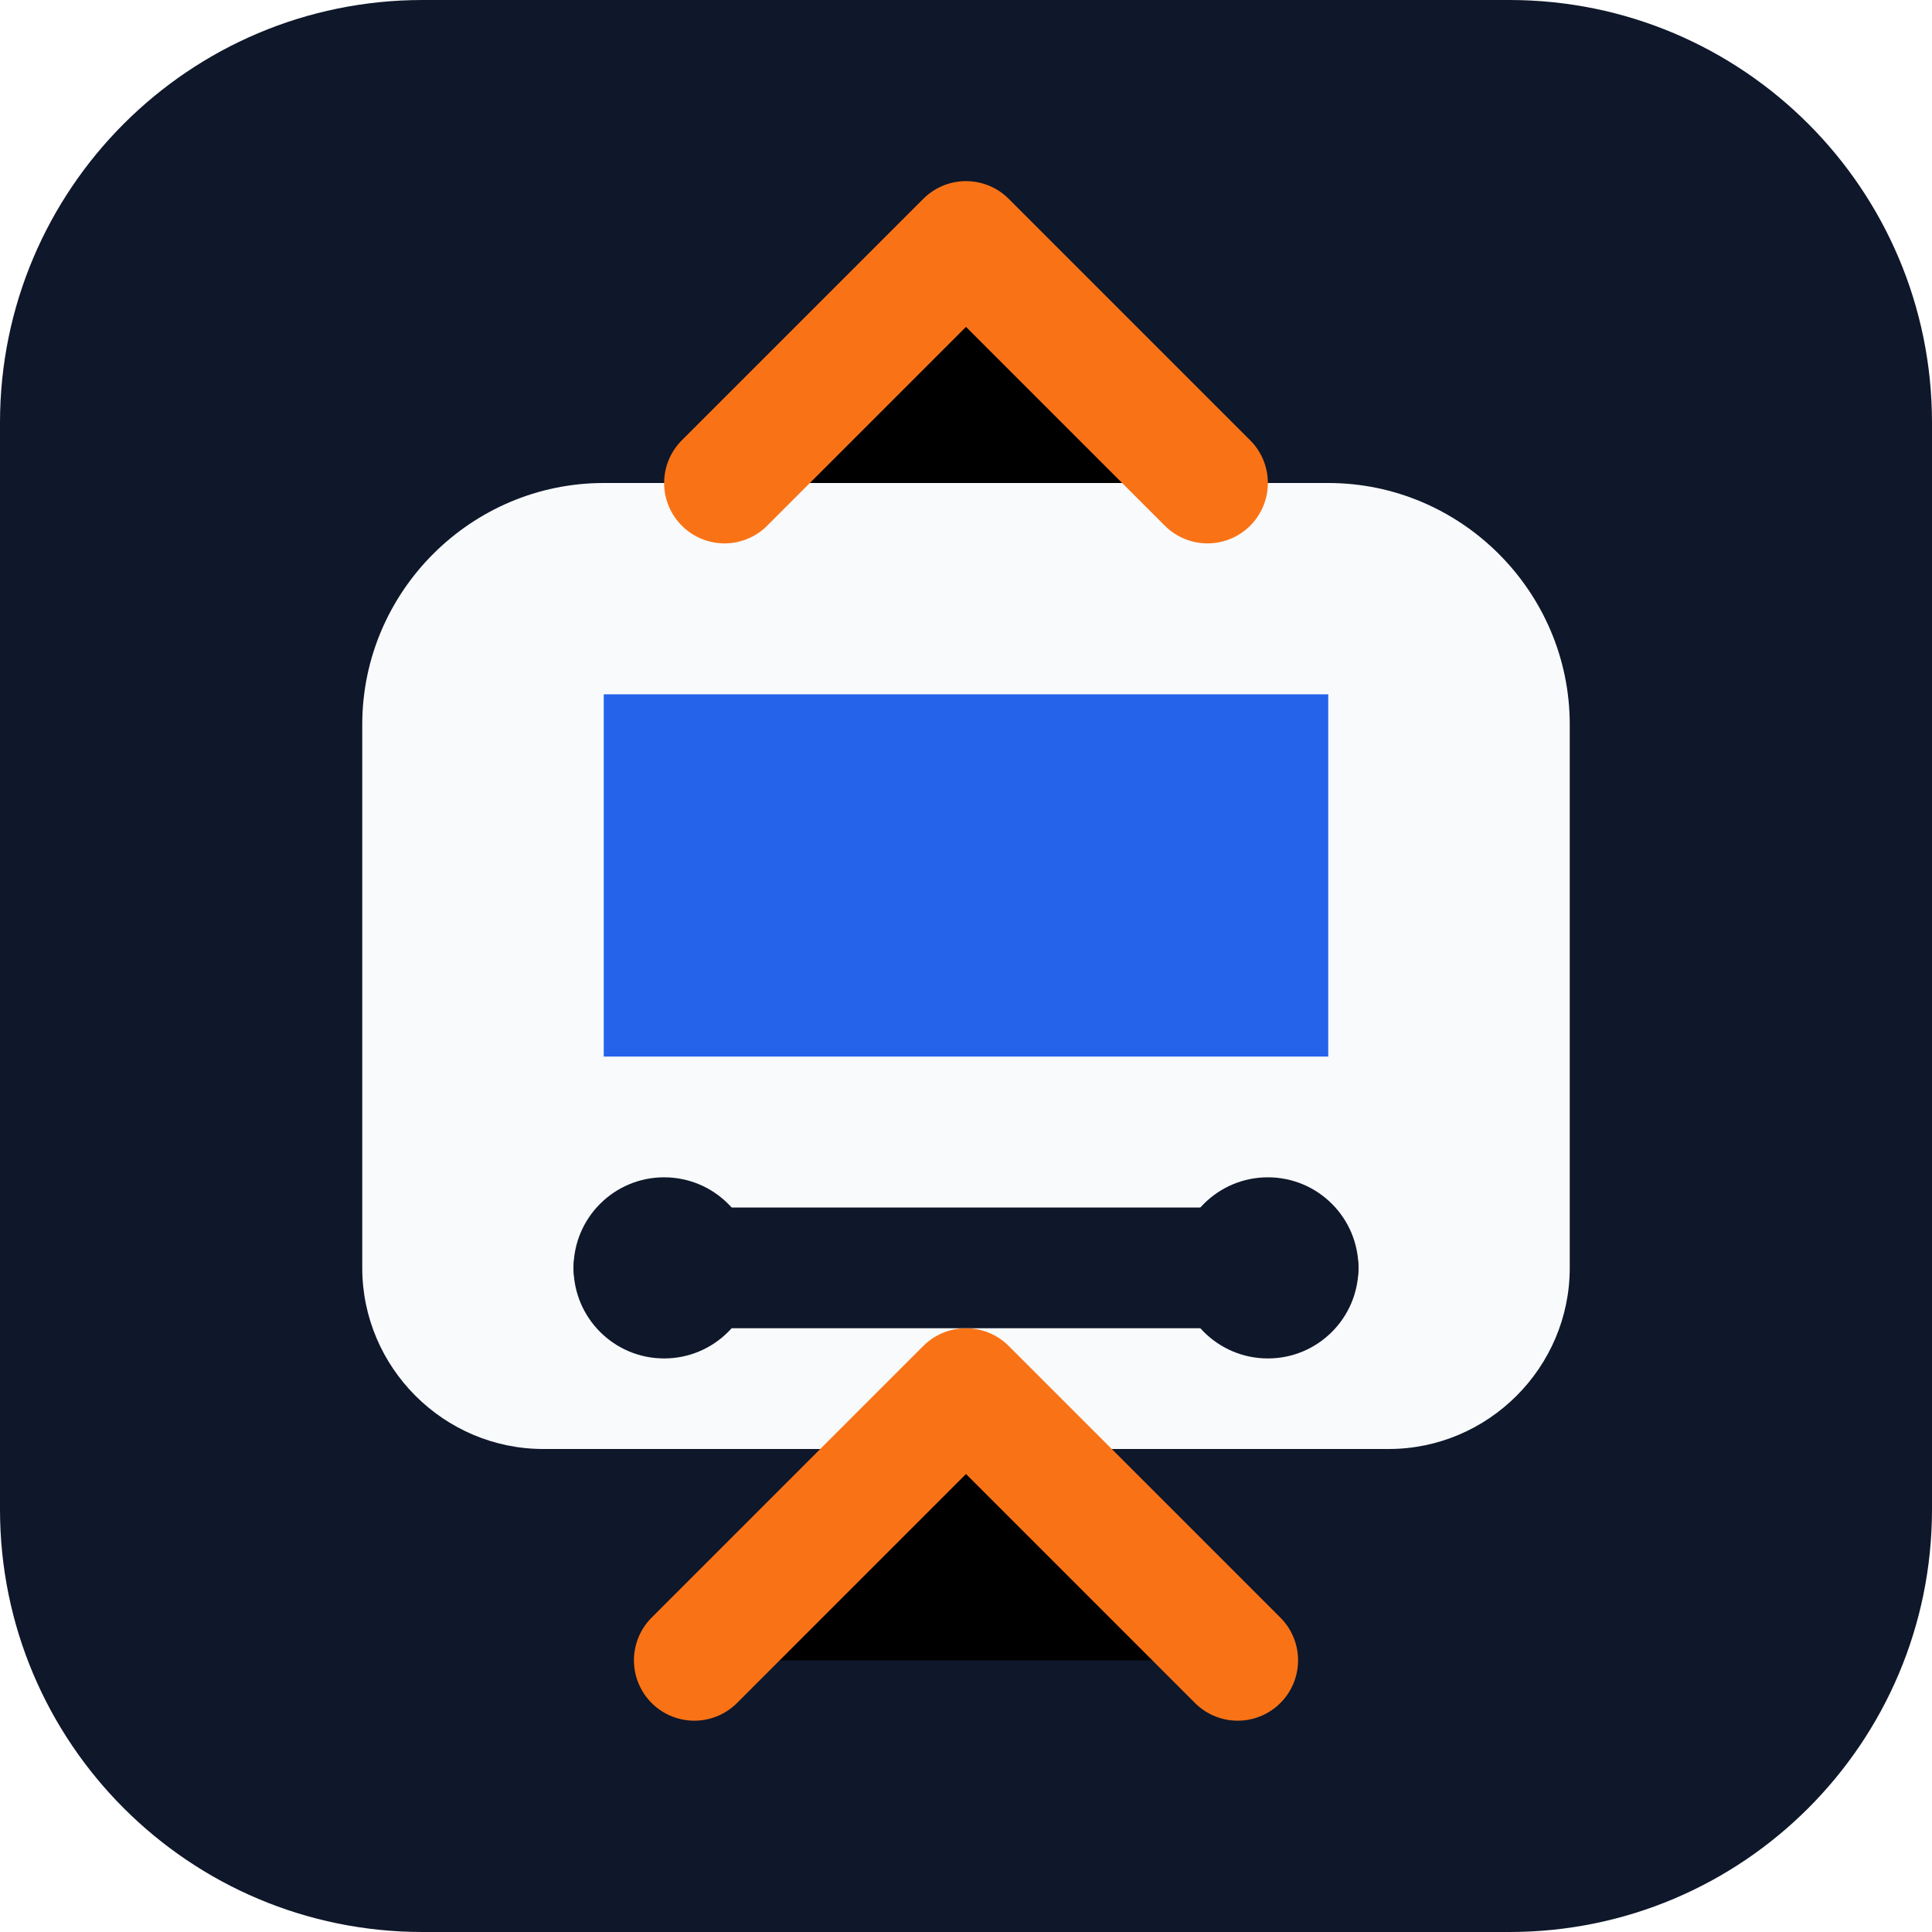
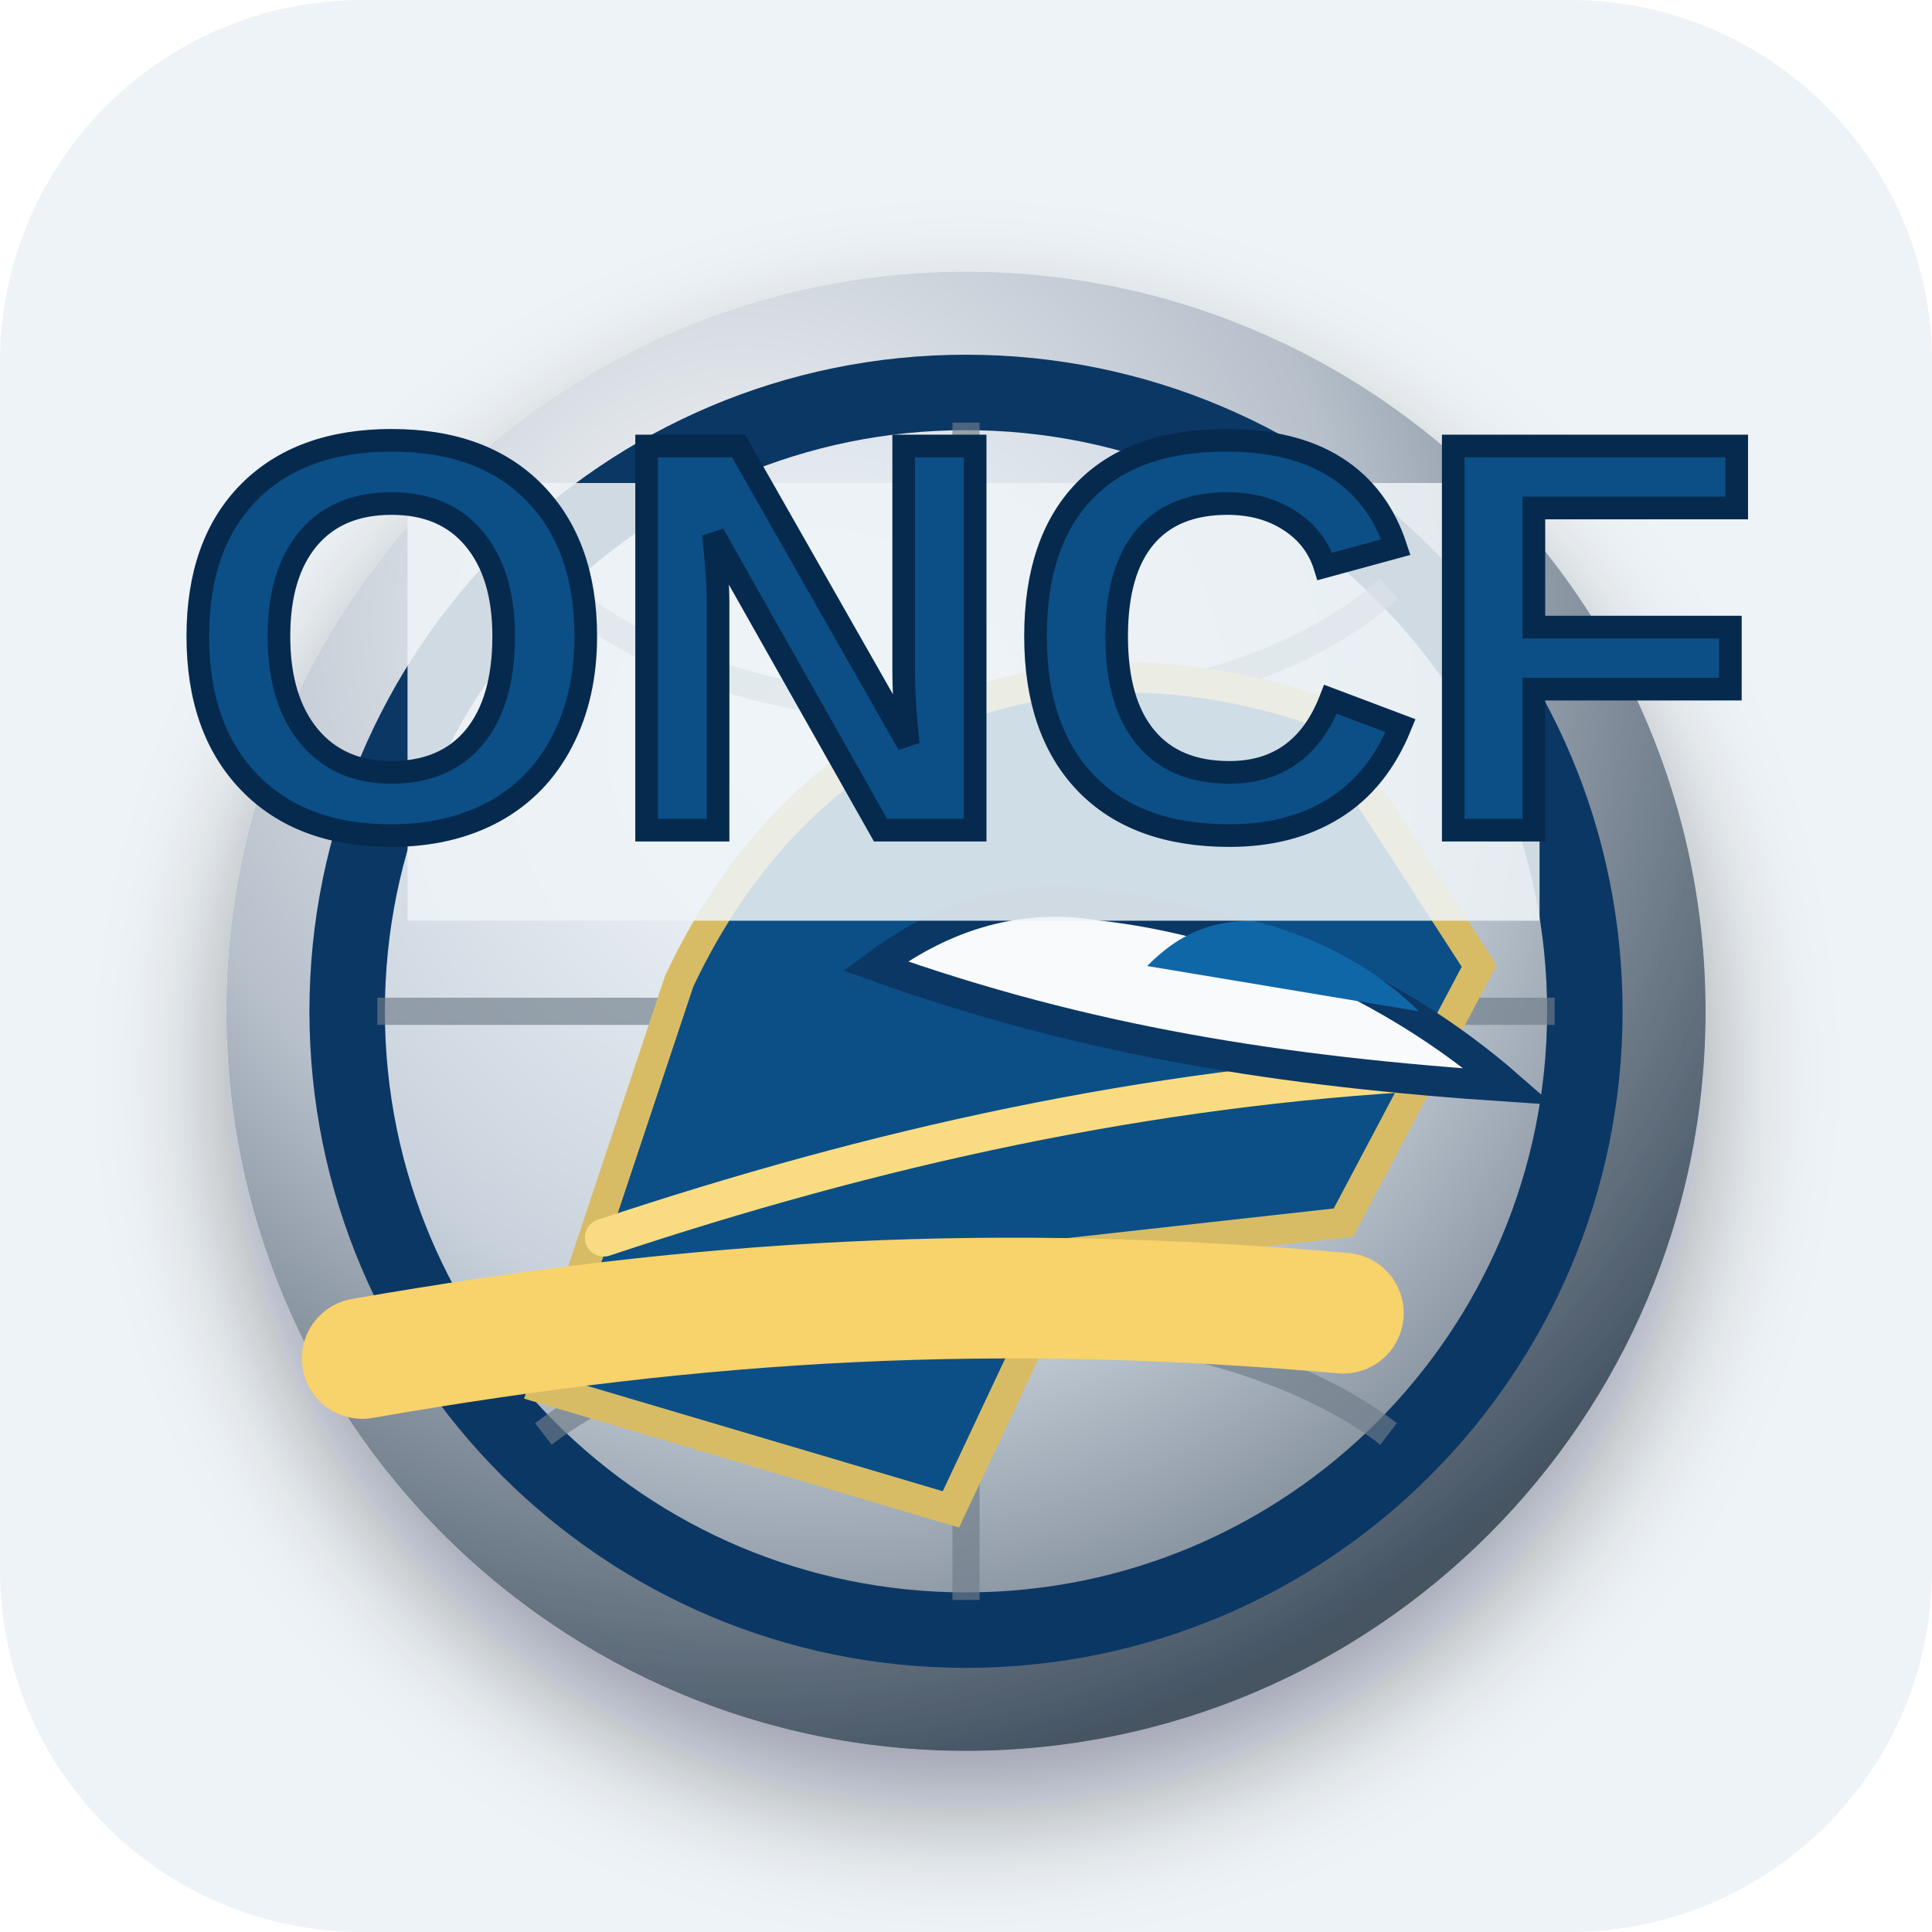
- <svg xmlns="http://www.w3.org/2000/svg" viewBox="0 0 64 64">
-   <rect width="64" height="64" rx="14" fill="#0f172a" />
-   <path d="M20 16h24c4.4 0 8 3.6 8 8v18c0 3.3-2.7 6-6 6H18c-3.3 0-6-2.7-6-6V24c0-4.4 3.6-8 8-8Z" fill="#f8fafc" />
-   <path d="M20 23h24v12H20z" fill="#2563eb" />
-   <path d="M21 42h22" stroke="#0f172a" stroke-width="4" stroke-linecap="round" />
-   <path d="m23 55 9-9 9 9" stroke="#f97316" stroke-width="4" stroke-linecap="round" stroke-linejoin="round" />
-   <path d="M24 16 32 8l8 8" stroke="#f97316" stroke-width="4" stroke-linecap="round" stroke-linejoin="round" />
-   <circle cx="22" cy="42" r="3" fill="#0f172a" />
-   <circle cx="42" cy="42" r="3" fill="#0f172a" />
+ <svg xmlns="http://www.w3.org/2000/svg" viewBox="0 0 128 128">
+   <defs>
+     <radialGradient id="metal" cx="35%" cy="24%" r="78%">
+       <stop offset="0" stop-color="#f8fafc" />
+       <stop offset="0.52" stop-color="#b7c0cb" />
+       <stop offset="1" stop-color="#465564" />
+     </radialGradient>
+     <radialGradient id="globe" cx="38%" cy="28%" r="78%">
+       <stop offset="0" stop-color="#f8fbff" />
+       <stop offset="0.62" stop-color="#c9d2dc" />
+       <stop offset="1" stop-color="#7b8794" />
+     </radialGradient>
+     <linearGradient id="blue" x1="18" x2="108" y1="20" y2="104">
+       <stop offset="0" stop-color="#0b4f86" />
+       <stop offset="0.55" stop-color="#0f67a8" />
+       <stop offset="1" stop-color="#08345f" />
+     </linearGradient>
+     <linearGradient id="gold" x1="42" x2="95" y1="72" y2="112">
+       <stop offset="0" stop-color="#f8d26a" />
+       <stop offset="1" stop-color="#a97817" />
+     </linearGradient>
+     <filter id="shadow" x="-20%" y="-20%" width="140%" height="140%">
+       <feDropShadow dx="0" dy="4" stdDeviation="4" flood-color="#07111f" flood-opacity="0.35" />
+     </filter>
+   </defs>
+   <rect width="128" height="128" rx="24" fill="#eef3f7" />
+   <circle cx="64" cy="67" r="49" fill="url(#metal)" filter="url(#shadow)" />
+   <circle cx="64" cy="67" r="41" fill="url(#globe)" stroke="#0b3765" stroke-width="5" />
+   <path d="M25 67h78M64 28v78M37 39c12 11 43 11 55 0M36 95c13-10 43-10 56 0" fill="none" stroke="#6f7d89" stroke-width="1.8" opacity="0.65" />
+   <path d="M45 65c8-17 24-24 42-18l11 17-9 17-18 2-8 17-27-8 6-18Z" fill="url(#blue)" stroke="#d8bc65" stroke-width="2" />
+   <path d="M24 90c23-4 42-5 65-3" fill="none" stroke="url(#gold)" stroke-width="8" stroke-linecap="round" />
+   <path d="M40 82c18-6 36-10 55-11" fill="none" stroke="#f9dc82" stroke-width="2.5" stroke-linecap="round" />
+   <path d="M73 60c9 1 19 5 27 12-15-1-28-3-42-8 4-3 9-5 15-4Z" fill="#f8fafc" stroke="#0b3765" stroke-width="2" />
+   <path d="M83 61c4 1 8 3 11 6l-18-3c2-2 4-3 7-3Z" fill="#0f67a8" />
+   <path d="M27 32h75v29H27z" fill="#eef3f7" opacity="0.86" />
+   <text x="64" y="55" text-anchor="middle" font-family="Arial, Helvetica, sans-serif" font-size="37" font-weight="900" fill="#0b4f86" stroke="#062a4e" stroke-width="1.5">ONCF</text>
</svg>
